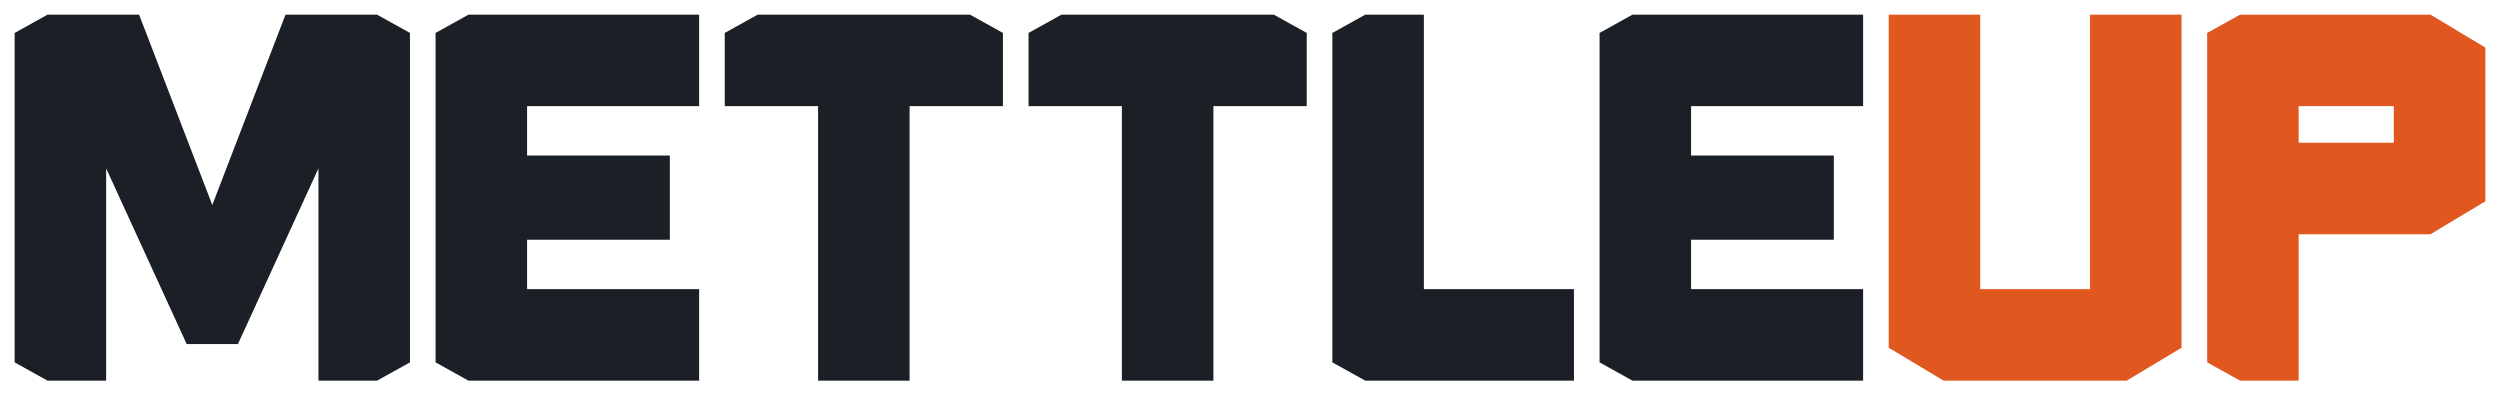
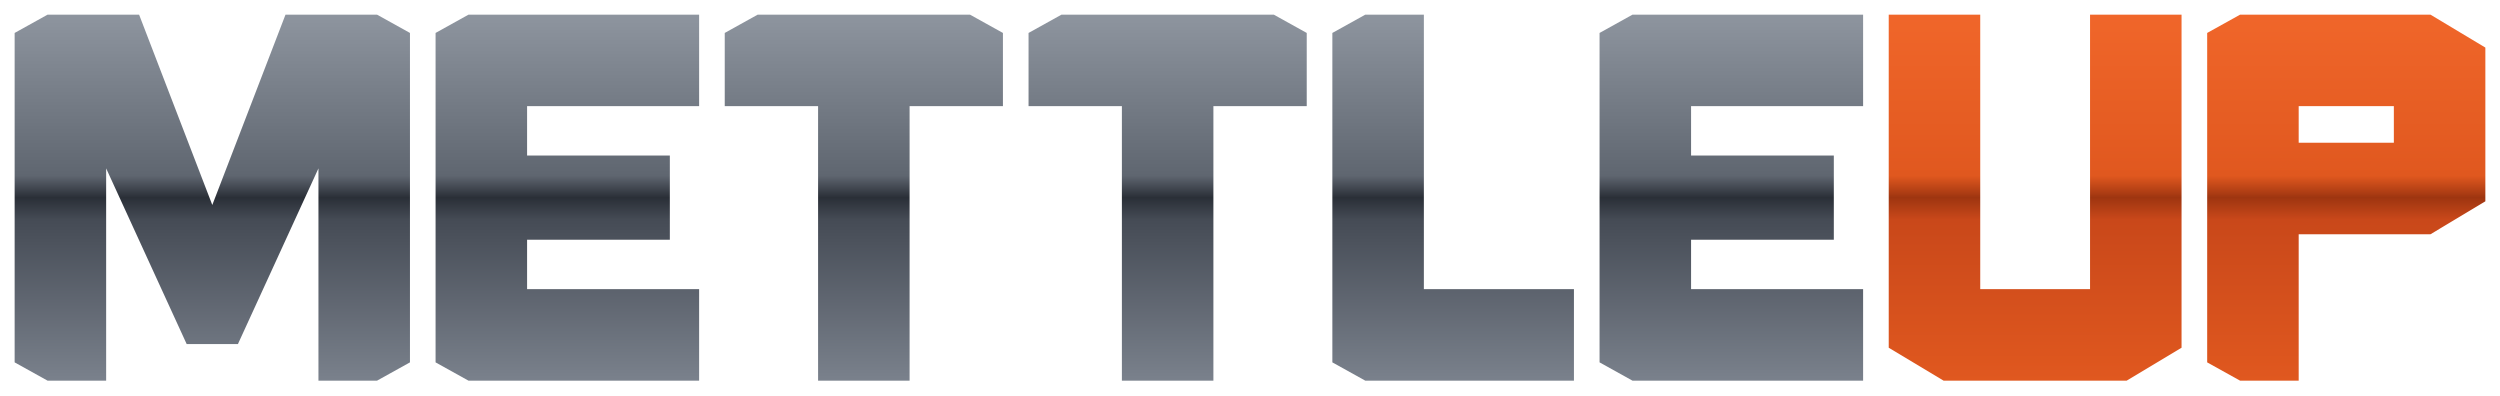
<svg xmlns="http://www.w3.org/2000/svg" viewBox="-4 -4 683 108" role="img" aria-label="MettleUp">
+   <defs>
+     <linearGradient id="wtlights" gradientUnits="userSpaceOnUse" x1="0" y1="0" x2="0" y2="100">
+       <stop offset="0" stop-color="#8E959F" />
+       <stop offset="0.44" stop-color="#5F6670" />
+       <stop offset="0.5" stop-color="#2A2F37" />
+       <stop offset="0.56" stop-color="#454B55" />
+       <stop offset="1" stop-color="#7A818C" />
+     </linearGradient>
+     <linearGradient id="wtlightf" gradientUnits="userSpaceOnUse" x1="0" y1="0" x2="0" y2="100">
+       <stop offset="0" stop-color="#F0662A" />
+       <stop offset="0.44" stop-color="#E0581F" />
+       <stop offset="0.5" stop-color="#9E3510" />
+       <stop offset="0.56" stop-color="#C9481A" />
+       <stop offset="1" stop-color="#E0581F" />
+     </linearGradient>
+   </defs>
  <g transform="translate(0 0) scale(1)">
-     <path d="M0 95L0 5L9 0L34 0L54 52L74 0L99 0L108 5L108 95L99 100L83 100L83 42L61 90L47 90L25 42L25 100L9 100ZM124 0L187 0L187 25L140 25L140 38.5L179 38.5L179 61.5L140 61.5L140 75L187 75L187 100L124 100L115 95L115 5ZM203 0L261 0L270 5L270 25L244.5 25L244.5 100L219.5 100L219.5 25L194 25L194 5ZM286 0L344 0L353 5L353 25L327.5 25L327.5 100L302.5 100L302.5 25L277 25L277 5ZM369 0L385 0L385 75L426 75L426 100L369 100L360 95L360 5ZM442 0L505 0L505 25L458 25L458 38.5L497 38.5L497 61.5L458 61.5L458 75L505 75L505 100L442 100L433 95L433 5Z" fill="#1B1F26" />
-     <path d="M512 0L537 0L537 75L567 75L567 0L592 0L592 91L577 100L527 100L512 91ZM599 95L599 5L608 0L660 0L675 9L675 51L660 60L624 60L624 100L608 100ZM624 35L650 35L650 25L624 25Z" fill="#E0581F" />
+     <path d="M0 95L0 5L9 0L34 0L54 52L74 0L99 0L108 5L108 95L99 100L83 100L83 42L61 90L47 90L25 42L25 100L9 100ZM124 0L187 0L187 25L140 25L140 38.5L179 38.5L179 61.5L140 61.5L140 75L187 75L187 100L124 100L115 95L115 5ZM203 0L261 0L270 5L270 25L244.5 25L244.5 100L219.5 100L219.5 25L194 25L194 5ZM286 0L344 0L353 5L353 25L327.5 25L327.5 100L302.5 100L302.5 25L277 25L277 5ZM369 0L385 0L385 75L426 75L426 100L369 100L360 95L360 5ZM442 0L505 0L505 25L458 25L458 38.5L497 38.5L497 61.5L458 61.5L458 75L505 75L505 100L442 100L433 95L433 5Z" fill="url(#wtlights)" />
+     <path d="M512 0L537 0L537 75L567 75L567 0L592 0L592 91L577 100L527 100L512 91ZM599 95L599 5L608 0L660 0L675 9L675 51L660 60L624 60L624 100L608 100ZM624 35L650 35L650 25L624 25Z" fill="url(#wtlightf)" />
  </g>
</svg>
